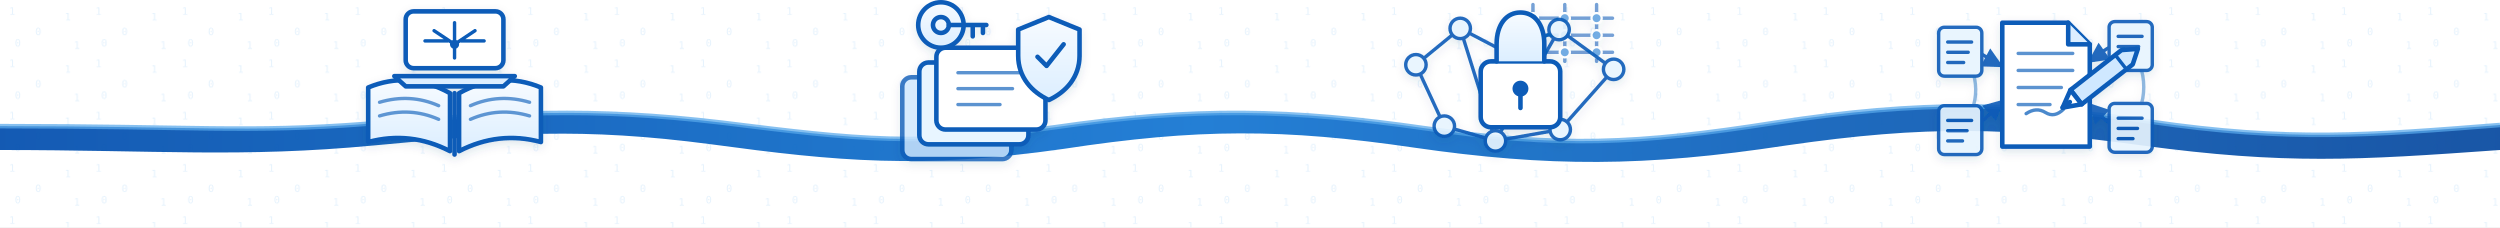
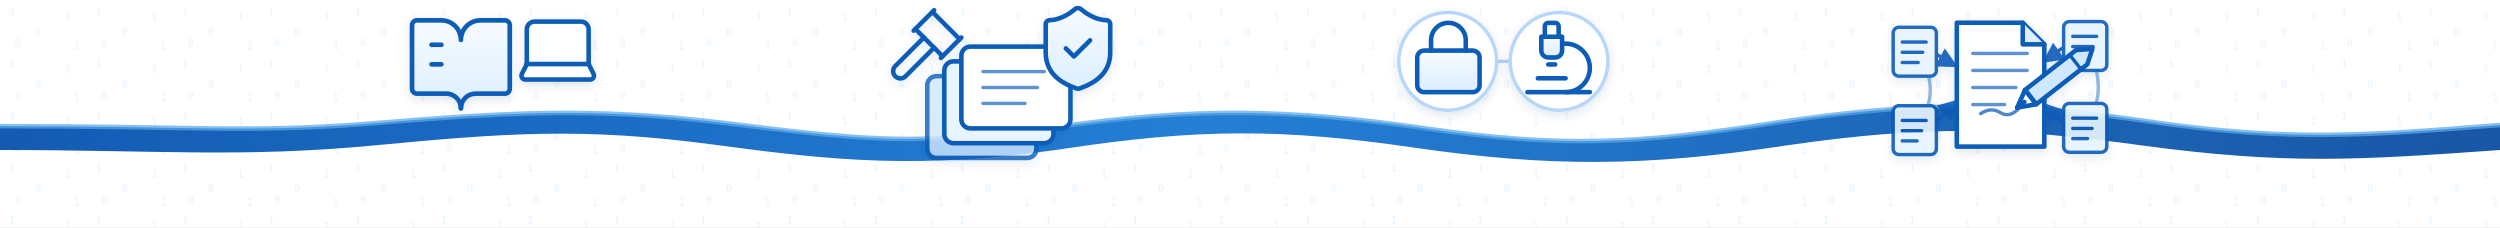
<svg xmlns="http://www.w3.org/2000/svg" viewBox="0 0 2200 200" role="img" aria-labelledby="research-ribbon-title research-ribbon-desc">
  <defs>
    <linearGradient id="ribbon-gradient" x1="0" y1="0" x2="1" y2="0">
      <stop offset="0" stop-color="#0550ae" />
      <stop offset="0.48" stop-color="#1677d2" />
      <stop offset="1" stop-color="#0b4ba0" />
    </linearGradient>
    <linearGradient id="icon-fill" x1="0" y1="0" x2="0" y2="1">
      <stop offset="0" stop-color="#f7fbff" />
      <stop offset="1" stop-color="#dceeff" />
    </linearGradient>
    <pattern id="binary-pattern" width="76" height="46" patternUnits="userSpaceOnUse">
      <g fill="#73b8f2" font-family="ui-monospace, SFMono-Regular, Menlo, monospace" font-size="9" opacity="0.18">
        <text x="8" y="13">1</text>
        <text x="31" y="31">0</text>
        <text x="57" y="18">1</text>
        <text x="13" y="41">0</text>
        <text x="65" y="43">1</text>
      </g>
    </pattern>
    <filter id="soft-shadow" x="-30%" y="-30%" width="160%" height="170%">
      <feDropShadow dx="0" dy="3" stdDeviation="4" flood-color="#173f70" flood-opacity="0.13" />
    </filter>
    <marker id="citation-arrow" viewBox="0 0 8 8" refX="7" refY="4" markerWidth="6" markerHeight="6" orient="auto" markerUnits="strokeWidth">
      <path d="M0 0 L8 4 L0 8 Z" fill="#075bb8" />
    </marker>
  </defs>
  <rect width="2200" height="200" fill="#fff" />
  <rect width="2200" height="200" fill="url(#binary-pattern)" />
  <path d="M0 111 C170 111 218 117 322 109 C445 99 518 94 636 108 C756 123 809 129 928 112 C1052 94 1137 96 1255 113 C1372 130 1441 127 1562 108 C1692 88 1776 90 1892 107 C2015 125 2085 119 2200 110 L2200 132 C2074 141 2011 145 1885 128 C1768 112 1696 110 1572 128 C1447 147 1363 147 1245 130 C1129 113 1054 113 936 131 C810 149 737 142 626 127 C512 112 445 117 329 128 C212 139 139 132 0 132 Z" fill="url(#ribbon-gradient)" opacity="0.94" />
  <path d="M0 111 C170 111 218 117 322 109 C445 99 518 94 636 108 C756 123 809 129 928 112 C1052 94 1137 96 1255 113 C1372 130 1441 127 1562 108 C1692 88 1776 90 1892 107 C2015 125 2085 119 2200 110" fill="none" stroke="#58a8ea" stroke-width="4" opacity="0.72" />
-   <g transform="translate(400 72)" fill="none" stroke="#075bb8" stroke-width="4" stroke-linecap="round" stroke-linejoin="round" filter="url(#soft-shadow)">
-     <path d="M-76 5 Q-40 -10 -4 10 V61 Q-39 43 -76 53 Z" fill="url(#icon-fill)" />
-     <path d="M76 5 Q40 -10 4 10 V61 Q39 43 76 53 Z" fill="url(#icon-fill)" />
-     <path d="M0 10 V64" />
-     <path d="M-66 18 Q-39 10 -14 21 M-66 30 Q-39 22 -14 33 M66 18 Q39 10 14 21 M66 30 Q39 22 14 33" stroke-width="3" opacity="0.62" />
-     <g transform="translate(0 -41)">
-       <rect x="-43" y="-21" width="86" height="50" rx="7" fill="#fff" />
-       <path d="M-53 36 H53 L43 45 H-43 Z" fill="#dceeff" />
-       <path d="M-26 5 H-6 M6 5 H26 M0 -11 V20 M-18 -4 L0 8 L18 -4" stroke-width="3" />
-       <circle cx="0" cy="8" r="4" fill="#075bb8" stroke="none" />
+   <g transform="translate(440 72)" fill="none" stroke="#075bb8" stroke-linecap="round" stroke-linejoin="round" filter="url(#soft-shadow)">
+     <g transform="translate(-86 -67) scale(4.3)" stroke-width="0.95">
+       <path d="M12 7v14" />
+       <path d="M16 12h2" />
+       <path d="M16 8h2" />
+       <path d="M3 18a1 1 0 0 1-1-1V4a1 1 0 0 1 1-1h5a4 4 0 0 1 4 4 4 4 0 0 1 4-4h5a1 1 0 0 1 1 1v13a1 1 0 0 1-1 1h-6a3 3 0 0 0-3 3 3 3 0 0 0-3-3z" fill="url(#icon-fill)" />
+       <path d="M6 12h2" />
+       <path d="M6 8h2" />
+     </g>
+     <g transform="translate(10 -70) scale(3.4)" stroke-width="1.18">
+       <path d="M18 5a2 2 0 0 1 2 2v8.526a2 2 0 0 0 .212.897l1.068 2.127a1 1 0 0 1-.9 1.45H3.62a1 1 0 0 1-.9-1.45l1.068-2.127A2 2 0 0 0 4 15.526V7a2 2 0 0 1 2-2z" fill="#fff" />
+       <path d="M20.054 15.987H3.946" />
    </g>
  </g>
-   <g transform="translate(858 73)" fill="none" stroke="#075bb8" stroke-width="4" stroke-linecap="round" stroke-linejoin="round" filter="url(#soft-shadow)">
+   <g transform="translate(880 72)" fill="none" stroke="#075bb8" stroke-width="4" stroke-linecap="round" stroke-linejoin="round" filter="url(#soft-shadow)">
    <rect x="-64" y="-5" width="96" height="72" rx="8" fill="#cfe8ff" opacity="0.8" />
    <rect x="-49" y="-18" width="96" height="72" rx="8" fill="#e8f5ff" />
    <rect x="-34" y="-31" width="96" height="72" rx="8" fill="#fff" />
    <path d="M-15 -9 H39 M-15 5 H33 M-15 19 H22" stroke-width="3" opacity="0.66" />
-     <g transform="translate(-30 -51)">
-       <circle r="20" fill="url(#icon-fill)" />
-       <circle r="7" />
-       <path d="M7 0 H40 M28 0 V10 M37 0 V7" />
+     <g transform="translate(-100 -69) scale(3)" stroke-width="1.33">
+       <path d="m14 13-8.381 8.38a1 1 0 0 1-3.001-3l8.384-8.381" />
+       <path d="m16 16 6-6" />
+       <path d="m21.5 10.5-8-8" />
+       <path d="m8 8 6-6" />
+       <path d="m8.5 7.5 8 8" />
    </g>
-     <path d="M65 -58 L92 -47 V-24 C92 -5 80 8 65 15 C50 8 38 -5 38 -24 V-47 Z" fill="url(#icon-fill)" />
-     <path d="M55 -23 L63 -15 L78 -34" />
-   </g>
-   <g transform="translate(1334 72)" fill="none" stroke="#075bb8" stroke-width="4" stroke-linecap="round" stroke-linejoin="round" filter="url(#soft-shadow)">
-     <g transform="translate(43 -43)" stroke-width="3" opacity="0.58">
-       <path d="M-42 -13 H42 M-42 2 H42 M-42 17 H42 M-28 -25 V25 M0 -25 V25 M28 -25 V25" />
-       <g fill="#1677d2" stroke="#fff" stroke-width="2">
-         <circle cx="-28" cy="-13" r="4.5" />
-         <circle cx="0" cy="-13" r="4.5" />
-         <circle cx="28" cy="-13" r="4.5" />
-         <circle cx="-28" cy="2" r="4.5" />
-         <circle cx="0" cy="2" r="4.5" />
-         <circle cx="28" cy="2" r="4.5" />
-         <circle cx="-28" cy="17" r="4.5" />
-         <circle cx="0" cy="17" r="4.5" />
-         <circle cx="28" cy="17" r="4.5" />
-       </g>
-     </g>
-     <g opacity="0.9">
-       <path d="M-88 -15 L-49 -47 L-7 -25 L38 -46 L86 -11 M-88 -15 L-63 39 L-18 52 L39 42 L86 -11 M-49 -47 L-18 52 M-7 -25 L39 42 M38 -46 L-18 52" stroke-width="3" />
-       <g fill="#e8f5ff" stroke-width="3">
-         <circle cx="-88" cy="-15" r="9" />
-         <circle cx="-49" cy="-47" r="9" />
-         <circle cx="-7" cy="-25" r="9" />
-         <circle cx="38" cy="-46" r="9" />
-         <circle cx="86" cy="-11" r="9" />
-         <circle cx="-63" cy="39" r="9" />
-         <circle cx="-18" cy="52" r="9" />
-         <circle cx="39" cy="42" r="9" />
-       </g>
-     </g>
-     <g transform="translate(4 -8)">
-       <rect x="-35" y="-10" width="70" height="58" rx="9" fill="#fff" />
-       <path d="M-21 -10 V-25 C-21 -43 -12 -53 0 -53 C12 -53 21 -43 21 -25 V-10" fill="url(#icon-fill)" />
-       <circle cy="14" r="7" fill="#075bb8" stroke="none" />
-       <path d="M0 20 V31" />
+     <g transform="translate(26 -72) scale(3.55)" stroke-width="1.13">
+       <path d="M20 13c0 5-3.5 7.5-7.66 8.95a1 1 0 0 1-.67-.01C7.5 20.5 4 18 4 13V6a1 1 0 0 1 1-1c2 0 4.5-1.2 6.24-2.72a1.17 1.17 0 0 1 1.52 0C14.51 3.81 17 5 19 5a1 1 0 0 1 1 1z" fill="url(#icon-fill)" />
+       <path d="m9 12 2 2 4-4" />
    </g>
  </g>
-   <g transform="translate(1800 72)" fill="none" stroke="#075bb8" stroke-width="4" stroke-linecap="round" stroke-linejoin="round" filter="url(#soft-shadow)">
+   <g transform="translate(1320 72)" fill="none" stroke="#075bb8" stroke-linecap="round" stroke-linejoin="round" filter="url(#soft-shadow)">
+     <path d="M-3 -18 H9" stroke="#8bbcec" stroke-width="3" opacity="0.72" />
+     <circle cx="-46" cy="-18" r="43" fill="#fff" stroke="#b6d7fb" stroke-width="3" />
+     <circle cx="52" cy="-18" r="43" fill="#fff" stroke="#b6d7fb" stroke-width="3" />
+     <g transform="translate(-82 -58) scale(3.05)" stroke-width="1.31">
+       <circle cx="12" cy="16" r="1" />
+       <rect x="3" y="10" width="18" height="12" rx="2" fill="url(#icon-fill)" />
+       <path d="M7 10V7a5 5 0 0 1 10 0v3" />
+     </g>
+     <g transform="translate(15 -58) scale(3.05)" stroke-width="1.31">
+       <path d="M6 18h8" />
+       <path d="M3 22h18" />
+       <path d="M14 22a7 7 0 1 0 0-14h-1" />
+       <path d="M9 14h2" />
+       <path d="M9 12a2 2 0 0 1-2-2V6h6v4a2 2 0 0 1-2 2Z" fill="url(#icon-fill)" />
+       <path d="M12 6V3a1 1 0 0 0-1-1H9a1 1 0 0 0-1 1v3" />
+     </g>
+   </g>
+   <g transform="translate(1760 72)" fill="none" stroke="#075bb8" stroke-width="4" stroke-linecap="round" stroke-linejoin="round" filter="url(#soft-shadow)">
    <g stroke-width="3" opacity="0.9">
      <path d="M-75 -29 C-57 -28 -52 -21 -39 -14" marker-end="url(#citation-arrow)" />
      <path d="M-74 40 C-54 39 -49 27 -38 17" marker-end="url(#citation-arrow)" />
      <path d="M73 -34 C56 -34 49 -25 39 -18" marker-end="url(#citation-arrow)" />
      <path d="M73 41 C55 40 48 29 39 20" marker-end="url(#citation-arrow)" />
      <path d="M-75 -29 C-57 -7 -57 21 -74 40 M73 -34 C91 -10 91 20 73 41" opacity="0.48" />
      <g fill="#e8f5ff">
        <g transform="translate(-94 -48)">
          <rect width="38" height="43" rx="5" />
          <path d="M8 13 H29 M8 22 H26 M8 31 H22" />
        </g>
        <g transform="translate(-94 21)">
          <rect width="38" height="43" rx="5" />
          <path d="M8 13 H29 M8 22 H25 M8 31 H21" />
        </g>
        <g transform="translate(56 -53)">
          <rect width="38" height="43" rx="5" />
          <path d="M8 13 H29 M8 22 H26 M8 31 H22" />
        </g>
        <g transform="translate(56 19)">
          <rect width="38" height="43" rx="5" />
          <path d="M8 13 H29 M8 22 H25 M8 31 H21" />
        </g>
      </g>
    </g>
    <g>
      <path d="M-38 -52 H20 L39 -33 V57 H-38 Z" fill="#fff" />
      <path d="M20 -52 V-33 H39" fill="#dceeff" />
      <path d="M-24 -25 H24 M-24 -10 H24 M-24 5 H14 M-24 20 H4" stroke-width="3" opacity="0.66" />
      <path d="M-17 28 Q-8 22 0 27 Q8 32 16 24" stroke-width="3" opacity="0.72" />
    </g>
    <g transform="translate(30 6) rotate(-38)">
      <path d="M-7 -4 H50 L62 4 L50 12 H-7 Z" fill="#cfe8ff" />
      <path d="M-7 -4 L-22 4 L-7 12 Z" fill="#fff" />
      <path d="M-22 4 H-14" />
      <path d="M43 -4 V12" stroke-width="3" />
    </g>
  </g>
</svg>
